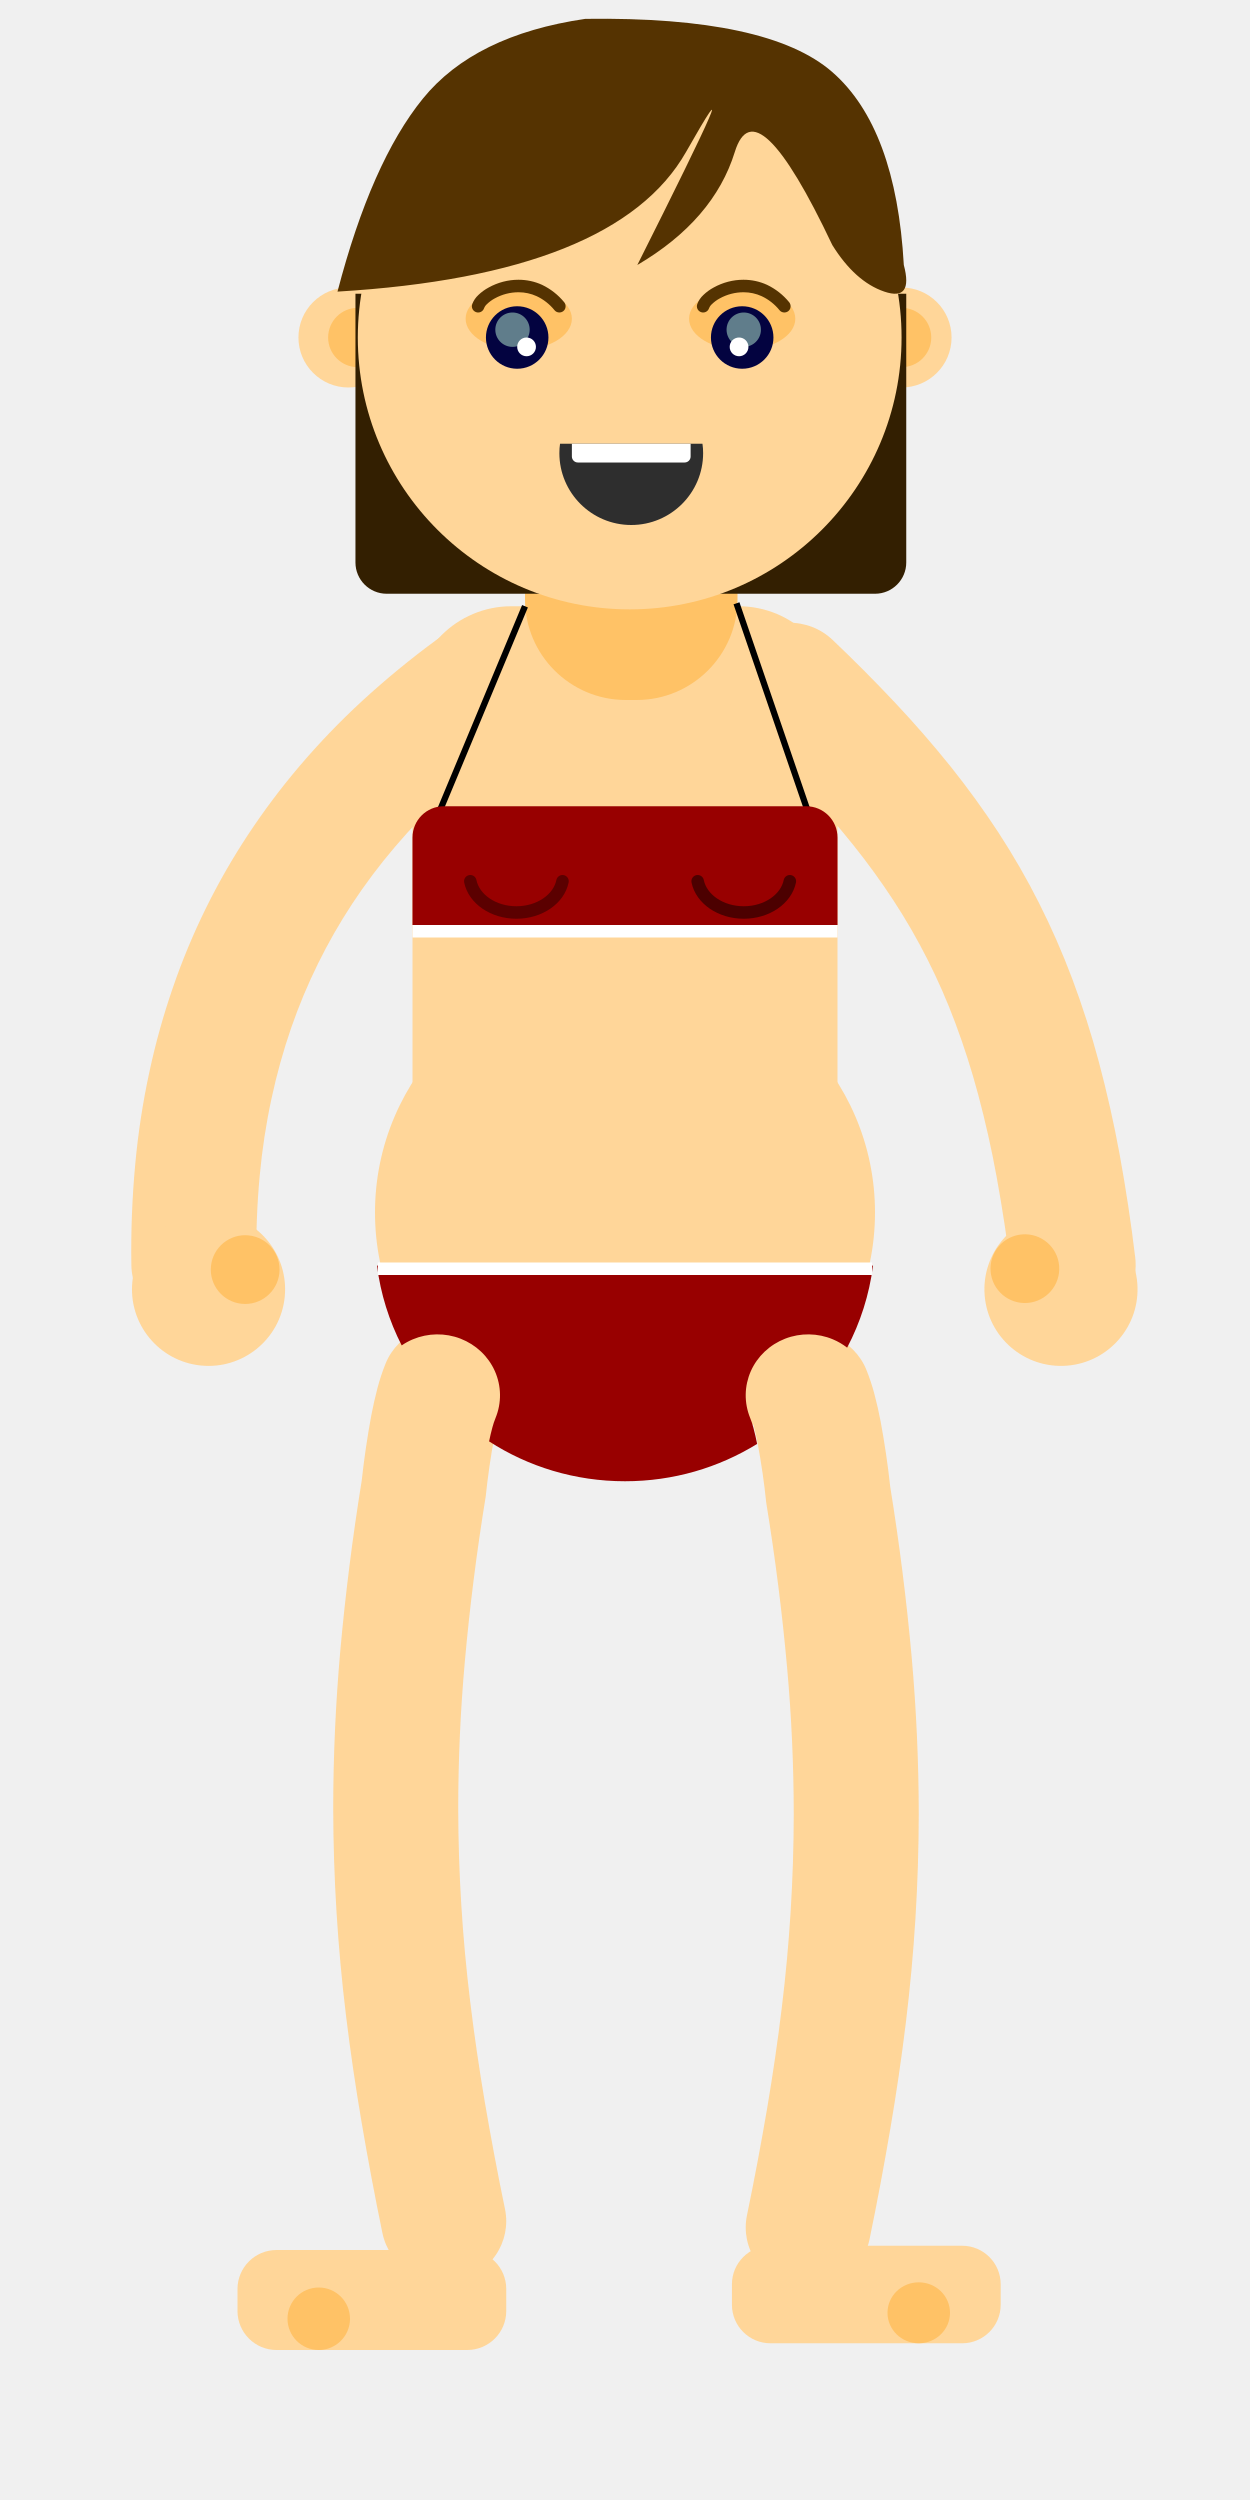
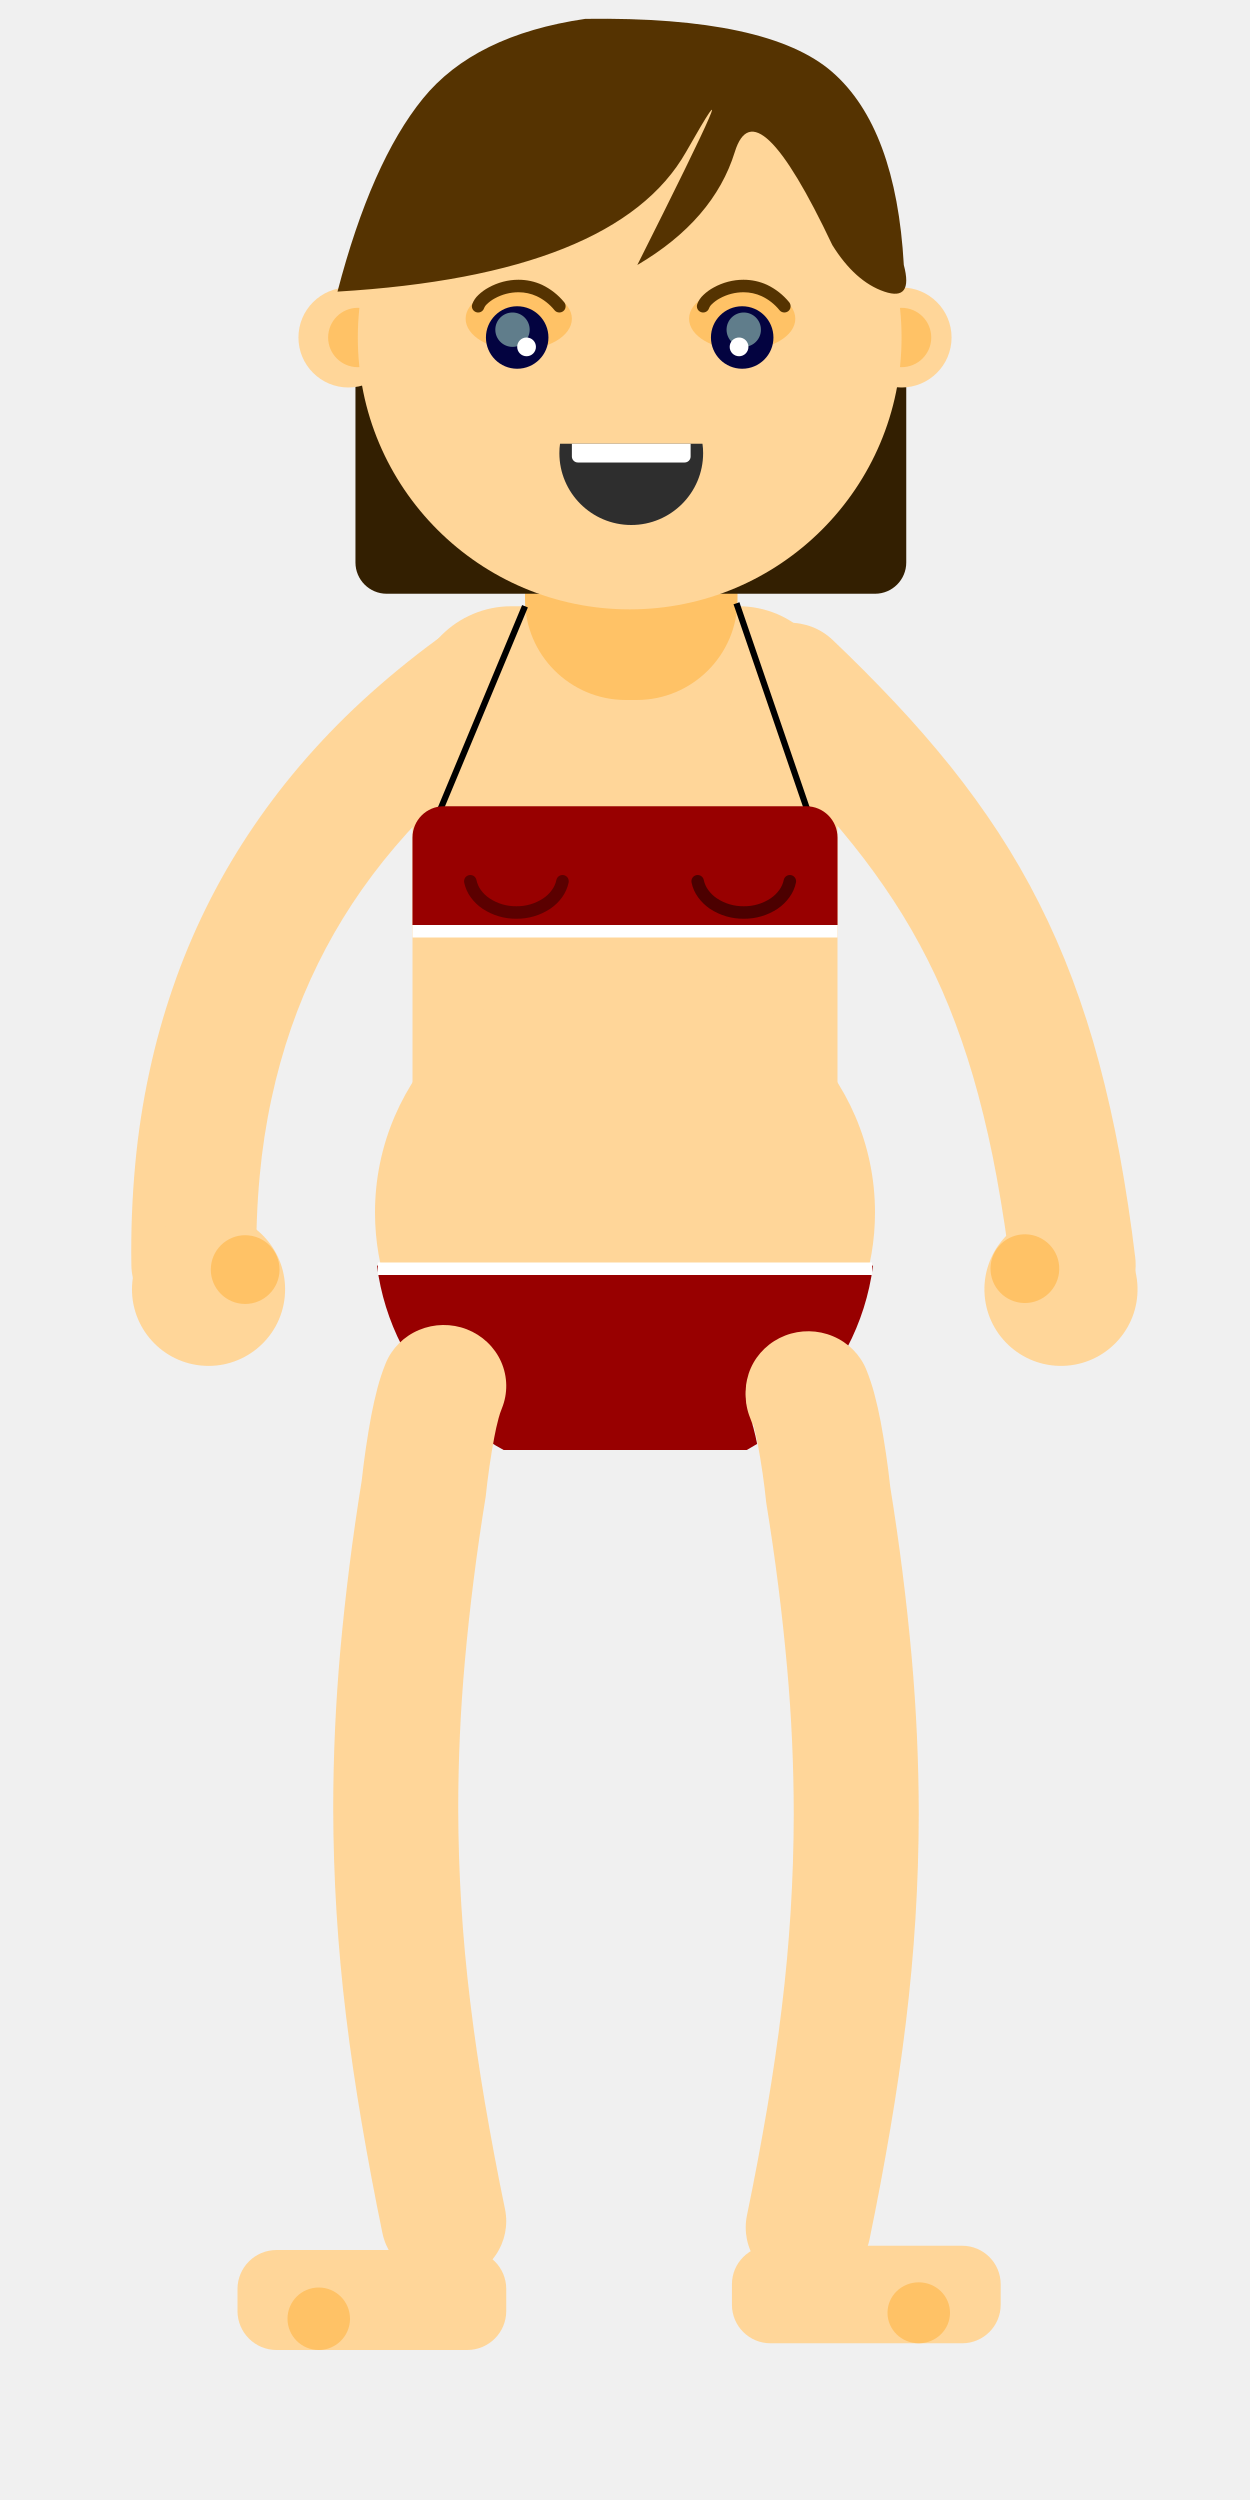
<svg xmlns="http://www.w3.org/2000/svg" style="isolation:isolate" viewBox="0 0 200 400" width="200" height="400">
  <defs>
-     <clipPath id="_clipPath_rhQrqDHTZJtZZK8qWQc1jY2xSZkt5wOA">
+     <clipPath id="_clipPath_7oc7ZL1LsrZZCSY3QOSw5RKPpDb8lArI">
      <rect width="200" height="400" />
    </clipPath>
  </defs>
-   <g clip-path="url(#_clipPath_rhQrqDHTZJtZZK8qWQc1jY2xSZkt5wOA)">
+   <g clip-path="url(#_clipPath_7oc7ZL1LsrZZCSY3QOSw5RKPpDb8lArI)">
    <rect width="200" height="400" style="fill:rgb(102,102,102)" fill-opacity="0" />
    <g style="isolation:isolate">
      <path d="M 81.824 97 L 118.176 97 C 126.91 97 134 104.09 134 112.824 L 134 186.176 C 134 194.91 126.91 202 118.176 202 L 81.824 202 C 73.09 202 66 194.91 66 186.176 L 66 112.824 C 66 104.09 73.09 97 81.824 97 Z" style="stroke:none;fill:#FFD699;stroke-miterlimit:10;" />
-       <ellipse vector-effect="non-scaling-stroke" cx="100" cy="194" rx="40" ry="39.5" fill="rgb(255,214,153)" />
+       <path d=" M 110.879 232 C 127.679 227.33 140 212.075 140 194 C 140 172.199 122.077 154.5 100 154.5 C 77.923 154.5 60 172.199 60 194 C 60 212.075 72.321 227.33 89.121 232 L 110.879 232 L 110.879 232 Z " fill="rgb(255,214,153)" />
      <path d="M 100.131 72.5 L 101.869 72.5 C 110.772 72.5 118 79.728 118 88.631 L 118 95.869 C 118 104.772 110.772 112 101.869 112 L 100.131 112 C 91.228 112 84 104.772 84 95.869 L 84 88.631 C 84 79.728 91.228 72.5 100.131 72.5 Z" style="stroke:none;fill:#FFC266;stroke-miterlimit:10;" />
-     </g>
-     <g>
-       <circle vector-effect="non-scaling-stroke" cx="55.75" cy="54" r="8" fill="rgb(255,214,153)" />
-       <circle vector-effect="non-scaling-stroke" cx="57.25" cy="54" r="4.75" fill="rgb(255,194,102)" />
-     </g>
-     <g>
-       <circle vector-effect="non-scaling-stroke" cx="144.25" cy="54" r="8" fill="rgb(255,214,153)" />
-       <circle vector-effect="non-scaling-stroke" cx="144.25" cy="54" r="4.75" fill="rgb(255,194,102)" />
    </g>
    <g>
      <path d=" M 119.437 116.878 C 117.518 115.052 116.399 112.542 116.332 109.889 C 116.275 107.235 117.257 104.661 119.093 102.742 C 120.919 100.823 123.429 99.704 126.082 99.637 C 128.735 99.58 131.31 100.562 133.229 102.398 C 136.675 105.669 140.018 109.038 143.278 112.504 C 146.353 115.774 149.296 119.165 152.107 122.656 C 154.821 126.055 157.373 129.577 159.754 133.212 C 162.114 136.839 164.284 140.591 166.231 144.461 C 168.226 148.417 170.009 152.481 171.567 156.632 C 173.203 160.997 174.625 165.45 175.83 169.96 C 177.124 174.824 178.231 179.742 179.14 184.696 C 180.14 190.165 180.972 195.667 181.634 201.182 C 181.95 203.815 181.215 206.471 179.573 208.555 C 177.941 210.639 175.539 211.991 172.905 212.307 C 170.272 212.623 167.616 211.888 165.532 210.246 C 163.448 208.614 162.097 206.212 161.78 203.578 C 161.159 198.461 160.389 193.366 159.461 188.303 C 158.653 183.862 157.667 179.466 156.503 175.113 C 155.467 171.232 154.245 167.406 152.837 163.644 C 151.543 160.175 150.053 156.781 148.38 153.471 C 146.755 150.268 144.966 147.148 142.995 144.133 C 140.978 141.051 138.819 138.06 136.507 135.182 C 134.028 132.086 131.426 129.09 128.703 126.203 C 125.704 123.008 122.612 119.899 119.437 116.878 Z " fill="rgb(255,214,153)" />
      <path d=" M 157.544 207.25 C 157.016 200.51 162.06 194.609 168.801 194.082 C 175.541 193.554 181.442 198.598 181.969 205.339 C 182.497 212.079 177.453 217.98 170.712 218.507 C 163.972 219.035 158.071 213.99 157.544 207.25 Z " fill="rgb(255,214,153)" />
      <path d=" M 158.498 203.414 C 158.261 200.388 160.525 197.739 163.552 197.502 C 166.578 197.265 169.227 199.53 169.464 202.556 C 169.701 205.582 167.436 208.231 164.41 208.468 C 161.384 208.705 158.734 206.44 158.498 203.414 Z " fill="rgb(255,194,102)" />
    </g>
    <g>
      <path d=" M 41.022 202.115 C 41.067 204.764 40.046 207.332 38.209 209.232 C 36.361 211.14 33.834 212.234 31.185 212.28 C 28.536 212.326 25.968 211.304 24.068 209.468 C 22.16 207.62 21.066 205.093 21.02 202.444 C 20.931 197.026 21.142 191.618 21.643 186.231 C 22.1 181.262 22.856 176.324 23.917 171.447 C 24.897 166.864 26.163 162.341 27.701 157.906 C 29.173 153.616 30.928 149.415 32.931 145.341 C 34.921 141.295 37.169 137.377 39.653 133.604 C 42.184 129.766 44.941 126.082 47.92 122.581 C 51.036 118.915 54.385 115.433 57.922 112.172 C 61.725 108.677 65.706 105.402 69.875 102.347 C 72.017 100.791 74.69 100.134 77.312 100.538 C 79.934 100.942 82.289 102.374 83.855 104.518 C 85.411 106.66 86.068 109.333 85.664 111.955 C 85.26 114.577 83.828 116.932 81.685 118.498 C 78.127 121.093 74.718 123.895 71.471 126.885 C 68.524 129.594 65.749 132.492 63.159 135.54 C 60.707 138.422 58.431 141.452 56.353 144.604 C 54.334 147.681 52.502 150.878 50.882 154.178 C 49.238 157.506 47.816 160.927 46.595 164.439 C 45.327 168.118 44.284 171.86 43.465 175.666 C 42.577 179.755 41.944 183.902 41.559 188.075 C 41.123 192.745 40.946 197.432 41.022 202.115 Z " fill="rgb(255,214,153)" />
      <path d=" M 21.183 205.025 C 21.884 198.3 27.912 193.409 34.637 194.11 C 41.361 194.811 46.252 200.839 45.551 207.563 C 44.851 214.288 38.823 219.179 32.098 218.478 C 25.373 217.778 20.483 211.749 21.183 205.025 Z " fill="rgb(255,214,153)" />
      <path d=" M 33.756 202.564 C 34.07 199.545 36.777 197.349 39.796 197.664 C 42.815 197.978 45.011 200.685 44.697 203.704 C 44.382 206.723 41.676 208.919 38.656 208.605 C 35.637 208.29 33.441 205.583 33.756 202.564 Z " fill="rgb(255,194,102)" />
+     </g>
+     <g style="isolation:isolate">
+       <path d=" M 119.481 232 C 120.041 231.687 120.595 231.363 121.139 231.027 C 120.971 230.149 120.77 229.286 120.54 228.422 C 120.4 227.895 120.23 227.369 120.02 226.861 C 119.04 224.452 119.08 221.769 120.13 219.389 C 121.18 217.019 123.16 215.146 125.62 214.19 C 128.08 213.234 130.84 213.273 133.27 214.297 C 134.093 214.643 134.856 215.09 135.542 215.626 C 137.652 211.604 139.082 207.179 139.682 202.5 L 60.318 202.5 C 60.9 207.04 62.263 211.341 64.272 215.267 C 64.82 214.885 65.414 214.561 66.043 214.297 C 68.473 213.273 71.233 213.234 73.693 214.19 C 76.153 215.146 78.133 217.019 79.183 219.389 C 80.233 221.769 80.273 224.452 79.293 226.861 C 79.083 227.369 78.913 227.895 78.773 228.422 C 78.578 229.152 78.405 229.883 78.254 230.622 C 79.011 231.111 79.786 231.575 80.586 232 L 119.481 232 L 119.481 232 Z " fill="rgb(152,0,0)" />
+       <g>
+         <path d=" M 83.54 96.81 L 84.46 97.19 L 69.46 133.19 L 68.54 132.81 L 83.54 96.81 Z " fill="rgb(0,0,0)" />
+         <path d=" M 130.47 131.84 L 130.64 132.31 L 129.69 132.64 L 129.53 132.16 L 117.53 97.16 L 117.36 96.69 L 118.31 96.36 L 118.47 96.84 L 130.47 131.84 Z " fill="rgb(0,0,0)" />
+         <path d="M 71 129 L 129 129 C 131.76 129 134 131.24 134 134 L 134 148 L 66 148 L 66 134 C 66 131.24 68.24 129 71 129 Z" style="stroke:none;fill:#980000;stroke-miterlimit:10;" />
+         <rect x="66" y="148" width="68" height="2" transform="matrix(1,0,0,1,0,0)" fill="rgb(255,255,255)" />
+         <path d=" M 89.02 140.79 C 89.08 140.53 89.23 140.31 89.45 140.16 C 89.68 140.02 89.95 139.97 90.21 140.02 C 90.47 140.08 90.69 140.23 90.84 140.45 C 90.98 140.68 91.03 140.95 90.98 141.21 C 90.8 142.06 90.44 142.86 89.94 143.56 C 89.42 144.28 88.78 144.9 88.04 145.4 C 86.44 146.46 84.55 147.02 82.62 147 C 80.7 147.02 78.81 146.46 77.21 145.4 C 76.47 144.9 75.83 144.28 75.31 143.56 C 74.8 142.86 74.45 142.06 74.27 141.21 C 74.22 140.95 74.27 140.68 74.41 140.45 C 74.56 140.23 74.78 140.08 75.04 140.02 C 75.3 139.97 75.57 140.02 75.8 140.16 C 76.02 140.31 76.17 140.53 76.23 140.79 C 76.35 141.37 76.59 141.92 76.93 142.39 C 77.31 142.92 77.78 143.37 78.32 143.73 C 79.59 144.58 81.09 145.02 82.62 145 C 84.15 145.02 85.66 144.58 86.93 143.73 C 87.47 143.37 87.94 142.92 88.31 142.39 C 88.66 141.92 88.9 141.37 89.02 140.79 Z " fill="rgb(91,0,0)" />
+         <path d=" M 125.4 140.79 C 125.45 140.53 125.61 140.31 125.83 140.16 C 126.05 140.02 126.32 139.97 126.58 140.02 C 126.84 140.08 127.07 140.23 127.21 140.45 C 127.36 140.68 127.41 140.95 127.35 141.21 C 127.18 142.06 126.82 142.86 126.31 143.56 C 125.79 144.28 125.15 144.9 124.42 145.4 C 122.82 146.46 120.93 147.02 119 147 C 117.07 147.02 115.18 146.46 113.58 145.4 C 112.85 144.9 112.21 144.28 111.69 143.56 C 111.18 142.86 110.82 142.06 110.65 141.21 C 110.59 140.95 110.64 140.68 110.79 140.45 C 110.93 140.23 111.16 140.08 111.42 140.02 C 111.68 139.97 111.95 140.02 112.17 140.16 C 112.39 140.31 112.55 140.53 112.6 140.79 C 112.72 141.37 112.97 141.92 113.31 142.39 C 113.69 142.92 114.16 143.37 114.69 143.73 C 115.97 144.58 117.47 145.02 119 145 C 120.53 145.02 122.03 144.58 123.31 143.73 C 123.84 143.37 124.31 142.92 124.69 142.39 C 125.03 141.92 125.28 141.37 125.4 140.79 Z " fill="rgb(76,0,0)" />
+       </g>
+       <rect x="60.459" y="202" width="79.081" height="2" transform="matrix(1,0,0,1,0,0)" fill="rgb(255,255,255)" />
    </g>
    <g>
      <path d="M 44.24 360 L 74.76 360 C 78.204 360 81 362.796 81 366.24 L 81 369.76 C 81 373.204 78.204 376 74.76 376 L 44.24 376 C 40.796 376 38 373.204 38 369.76 L 38 366.24 C 38 362.796 40.796 360 44.24 360 Z" style="stroke:none;fill:#FFD699;stroke-miterlimit:10;" />
      <circle vector-effect="non-scaling-stroke" cx="51" cy="371" r="5" fill="rgb(255,194,102)" />
      <path d=" M 80.293 225.361 C 81.273 222.952 81.233 220.269 80.183 217.889 C 79.133 215.519 77.153 213.646 74.693 212.69 C 72.233 211.734 69.473 211.773 67.043 212.797 C 64.603 213.821 62.683 215.743 61.703 218.143 C 61.183 219.44 60.743 220.757 60.393 222.103 C 60.013 223.557 59.683 225.01 59.403 226.483 C 58.763 229.936 58.253 233.419 57.873 236.911 C 56.413 245.944 55.263 255.035 54.443 264.156 C 53.703 272.506 53.323 280.885 53.313 289.275 C 53.333 300.405 54.023 311.535 55.373 322.597 C 56.063 328.264 56.893 333.912 57.853 339.551 C 58.863 345.491 59.973 351.412 61.193 357.314 C 61.723 359.85 63.253 362.084 65.463 363.518 C 67.673 364.952 70.373 365.469 72.973 364.952 C 75.573 364.445 77.853 362.943 79.323 360.797 C 80.793 358.641 81.323 356.007 80.803 353.471 C 79.623 347.784 78.553 342.077 77.573 336.351 C 76.673 331.015 75.883 325.66 75.233 320.285 C 73.973 309.994 73.333 299.634 73.313 289.265 C 73.323 281.451 73.673 273.638 74.373 265.853 C 75.163 257.016 76.283 248.207 77.713 239.447 C 78.043 236.277 78.493 233.116 79.083 229.985 C 79.273 228.951 79.503 227.937 79.773 226.922 C 79.913 226.395 80.083 225.869 80.293 225.361 Z " fill="rgb(255,214,153)" />
    </g>
    <g>
      <path d=" M 120.02 226.361 C 119.04 223.952 119.08 221.269 120.13 218.889 C 121.18 216.519 123.16 214.646 125.62 213.69 C 128.08 212.734 130.84 212.773 133.27 213.797 C 135.71 214.821 137.63 216.743 138.61 219.143 C 139.13 220.44 139.57 221.757 139.92 223.103 C 140.3 224.557 140.63 226.01 140.91 227.483 C 141.55 230.936 142.06 234.419 142.44 237.911 C 143.9 246.944 145.05 256.035 145.87 265.156 C 146.61 273.506 146.99 281.885 147 290.275 C 146.98 301.405 146.29 312.535 144.94 323.597 C 144.25 329.264 143.42 334.912 142.46 340.551 C 141.45 346.491 140.34 352.412 139.12 358.314 C 138.59 360.85 137.06 363.084 134.85 364.518 C 132.64 365.952 129.94 366.469 127.34 365.952 C 124.74 365.445 122.46 363.943 120.99 361.797 C 119.52 359.641 118.99 357.007 119.51 354.471 C 120.69 348.784 121.76 343.077 122.74 337.351 C 123.64 332.015 124.43 326.66 125.08 321.285 C 126.34 310.994 126.98 300.634 127 290.265 C 126.99 282.451 126.64 274.638 125.94 266.853 C 125.15 258.016 124.03 249.207 122.6 240.447 C 122.27 237.277 121.82 234.116 121.23 230.985 C 121.04 229.951 120.81 228.937 120.54 227.922 C 120.4 227.395 120.23 226.869 120.02 226.361 Z " fill="rgb(255,214,153)" />
      <path d="M 123.273 359.319 L 153.947 359.319 C 157.348 359.319 160.11 362.08 160.11 365.482 L 160.11 368.763 C 160.11 372.165 157.348 374.926 153.947 374.926 L 123.273 374.926 C 119.872 374.926 117.11 372.165 117.11 368.763 L 117.11 365.482 C 117.11 362.08 119.872 359.319 123.273 359.319 Z" style="stroke:none;fill:#FFD699;stroke-miterlimit:10;" />
      <ellipse vector-effect="non-scaling-stroke" cx="147" cy="370.049" rx="5" ry="4.877" fill="rgb(255,194,102)" />
    </g>
    <g style="isolation:isolate">
-       <path d=" M 60.318 202.5 L 139.682 202.5 C 139.082 207.179 137.652 211.604 135.542 215.626 C 134.856 215.09 134.093 214.643 133.27 214.297 C 130.84 213.273 128.08 213.234 125.62 214.19 C 123.16 215.146 121.18 217.019 120.13 219.389 C 119.08 221.769 119.04 224.452 120.02 226.861 C 120.23 227.369 120.4 227.895 120.54 228.422 C 120.77 229.286 120.971 230.149 121.139 231.027 C 115.007 234.813 107.76 237 100 237 C 91.978 237 84.504 234.663 78.254 230.622 C 78.405 229.883 78.578 229.152 78.773 228.422 C 78.913 227.895 79.083 227.369 79.293 226.861 C 80.273 224.452 80.233 221.769 79.183 219.389 C 78.133 217.019 76.153 215.146 73.693 214.19 C 71.233 213.234 68.473 213.273 66.043 214.297 C 65.414 214.561 64.82 214.885 64.272 215.267 C 62.263 211.341 60.9 207.04 60.318 202.5 Z " fill-rule="evenodd" fill="rgb(152,0,0)" />
+       <path d="M 56.873 47 L 145 47 L 145 90 C 145 92.76 142.76 95 140 95 L 61.873 95 C 59.113 95 56.873 92.76 56.873 90 L 56.873 47 Z" style="stroke:none;fill:#331F01;stroke-miterlimit:10;" />
      <g>
-         <line x1="69" y1="133" x2="84" y2="97" vector-effect="non-scaling-stroke" stroke-width="1" stroke="rgb(0,0,0)" stroke-linejoin="miter" stroke-linecap="butt" stroke-miterlimit="3" />
-         <line x1="118" y1="97" x2="130" y2="132" vector-effect="non-scaling-stroke" stroke-width="1" stroke="rgb(0,0,0)" stroke-linejoin="miter" stroke-linecap="square" stroke-miterlimit="3" />
-         <path d="M 71 129 L 129 129 C 131.76 129 134 131.24 134 134 L 134 148 L 66 148 L 66 134 C 66 131.24 68.24 129 71 129 Z" style="stroke:none;fill:#980000;stroke-miterlimit:10;" />
-         <rect x="66" y="148" width="68" height="2" transform="matrix(1,0,0,1,0,0)" fill="rgb(255,255,255)" />
-         <path d=" M 90 141 C 89.421 143.839 86.336 146 82.625 146 C 78.914 146 75.828 143.839 75.249 141" fill="none" vector-effect="non-scaling-stroke" stroke-width="2" stroke="rgb(91,0,0)" stroke-linejoin="miter" stroke-linecap="round" stroke-miterlimit="3" />
-         <path d=" M 126.375 141 C 125.796 143.839 122.711 146 119 146 C 115.289 146 112.204 143.839 111.625 141" fill="none" vector-effect="non-scaling-stroke" stroke-width="2" stroke="rgb(76,0,0)" stroke-linejoin="miter" stroke-linecap="round" stroke-miterlimit="3" />
+         <circle vector-effect="non-scaling-stroke" cx="55.75" cy="54" r="8" fill="rgb(255,214,153)" />
+         <circle vector-effect="non-scaling-stroke" cx="57.25" cy="54" r="4.75" fill="rgb(255,194,102)" />
      </g>
-       <rect x="60.459" y="202" width="79.081" height="2" transform="matrix(1,0,0,1,0,0)" fill="rgb(255,255,255)" />
-     </g>
-     <g style="isolation:isolate">
-       <path d="M 56.873 47 L 145 47 L 145 90 C 145 92.76 142.76 95 140 95 L 61.873 95 C 59.113 95 56.873 92.76 56.873 90 L 56.873 47 Z" style="stroke:none;fill:#331F01;stroke-miterlimit:10;" />
+       <g>
+         <circle vector-effect="non-scaling-stroke" cx="144.25" cy="54" r="8" fill="rgb(255,214,153)" />
+         <circle vector-effect="non-scaling-stroke" cx="144.25" cy="54" r="4.75" fill="rgb(255,194,102)" />
+       </g>
      <circle vector-effect="non-scaling-stroke" cx="100.75" cy="54" r="43.5" fill="rgb(255,214,153)" />
      <ellipse vector-effect="non-scaling-stroke" cx="83" cy="51" rx="8.5" ry="5" fill="rgb(255,194,102)" />
      <g>
        <circle vector-effect="non-scaling-stroke" cx="82.75" cy="54" r="5" fill="rgb(3,3,64)" />
        <circle vector-effect="non-scaling-stroke" cx="82" cy="52.75" r="2.75" fill="rgb(96,125,139)" />
        <circle vector-effect="non-scaling-stroke" cx="84.25" cy="55.5" r="1.5" fill="rgb(255,255,255)" />
      </g>
      <ellipse vector-effect="non-scaling-stroke" cx="118.75" cy="51" rx="8.5" ry="5" fill="rgb(255,194,102)" />
      <g>
        <circle vector-effect="non-scaling-stroke" cx="118.75" cy="54" r="5" fill="rgb(3,3,64)" />
        <circle vector-effect="non-scaling-stroke" cx="119" cy="52.75" r="2.75" fill="rgb(96,125,139)" />
        <circle vector-effect="non-scaling-stroke" cx="118.25" cy="55.5" r="1.5" fill="rgb(255,255,255)" />
      </g>
      <path d=" M 77.44 49.34 C 77.35 49.59 77.16 49.8 76.92 49.91 C 76.68 50.02 76.41 50.03 76.16 49.94 C 75.91 49.85 75.7 49.66 75.59 49.42 C 75.48 49.18 75.47 48.91 75.56 48.66 C 75.77 48.09 76.11 47.59 76.55 47.19 C 77.04 46.72 77.59 46.32 78.19 46 C 79.65 45.19 81.29 44.76 82.96 44.76 C 84.26 44.76 85.54 45.03 86.72 45.57 C 88.1 46.23 89.31 47.18 90.28 48.37 C 90.44 48.58 90.52 48.84 90.49 49.1 C 90.47 49.37 90.34 49.61 90.13 49.78 C 89.92 49.94 89.66 50.02 89.4 49.99 C 89.13 49.97 88.89 49.84 88.72 49.63 C 87.95 48.68 86.98 47.91 85.87 47.39 C 84.96 46.97 83.97 46.76 82.97 46.76 C 81.63 46.76 80.32 47.1 79.15 47.75 C 78.7 47.99 78.28 48.3 77.91 48.66 C 77.7 48.84 77.54 49.08 77.44 49.34 Z " fill="rgb(85,51,1)" />
      <path d=" M 113.44 49.34 C 113.35 49.59 113.16 49.8 112.92 49.91 C 112.68 50.02 112.41 50.03 112.16 49.94 C 111.91 49.85 111.7 49.66 111.59 49.42 C 111.48 49.18 111.47 48.91 111.56 48.66 C 111.77 48.09 112.11 47.59 112.55 47.19 C 113.04 46.72 113.59 46.32 114.19 46 C 115.65 45.19 117.29 44.76 118.96 44.76 C 120.26 44.76 121.54 45.03 122.72 45.57 C 124.1 46.23 125.31 47.18 126.28 48.37 C 126.44 48.58 126.52 48.84 126.49 49.1 C 126.47 49.37 126.34 49.61 126.13 49.78 C 125.92 49.94 125.66 50.02 125.4 49.99 C 125.13 49.97 124.89 49.84 124.72 49.63 C 123.95 48.68 122.98 47.91 121.87 47.39 C 120.96 46.97 119.97 46.76 118.97 46.76 C 117.63 46.76 116.32 47.1 115.15 47.75 C 114.7 47.99 114.28 48.3 113.91 48.66 C 113.7 48.84 113.54 49.08 113.44 49.34 Z " fill="rgb(85,51,1)" />
      <path d=" M 112.394 71 C 112.467 71.489 112.5 71.99 112.5 72.5 C 112.5 78.847 107.347 84 101 84 C 94.653 84 89.5 78.847 89.5 72.5 C 89.5 71.99 89.533 71.489 89.606 71 L 112.394 71 L 112.394 71 Z " fill="rgb(46,46,46)" />
      <path d="M 91.5 71 L 110.5 71 L 110.5 73.04 C 110.5 73.57 110.07 74 109.54 74 L 92.46 74 C 91.93 74 91.5 73.57 91.5 73.04 L 91.5 71 Z" style="stroke:none;fill:#FFFFFF;stroke-miterlimit:10;" />
      <path d=" M 54 46.658 Q 98.591 43.997 109.771 24.305 Q 120.951 4.614 101.971 42.4 Q 114.191 35.215 117.571 24.305 Q 120.951 13.395 133.17 39.207 Q 136.81 45.061 141.49 46.658 Q 146.17 48.254 144.61 42.4 Q 143.375 20.447 133.17 11.532 Q 122.966 2.618 93.651 3.017 Q 75.907 5.612 67.652 15.79 Q 59.397 25.968 54 46.658 Z " fill="rgb(85,51,1)" />
    </g>
  </g>
</svg>
